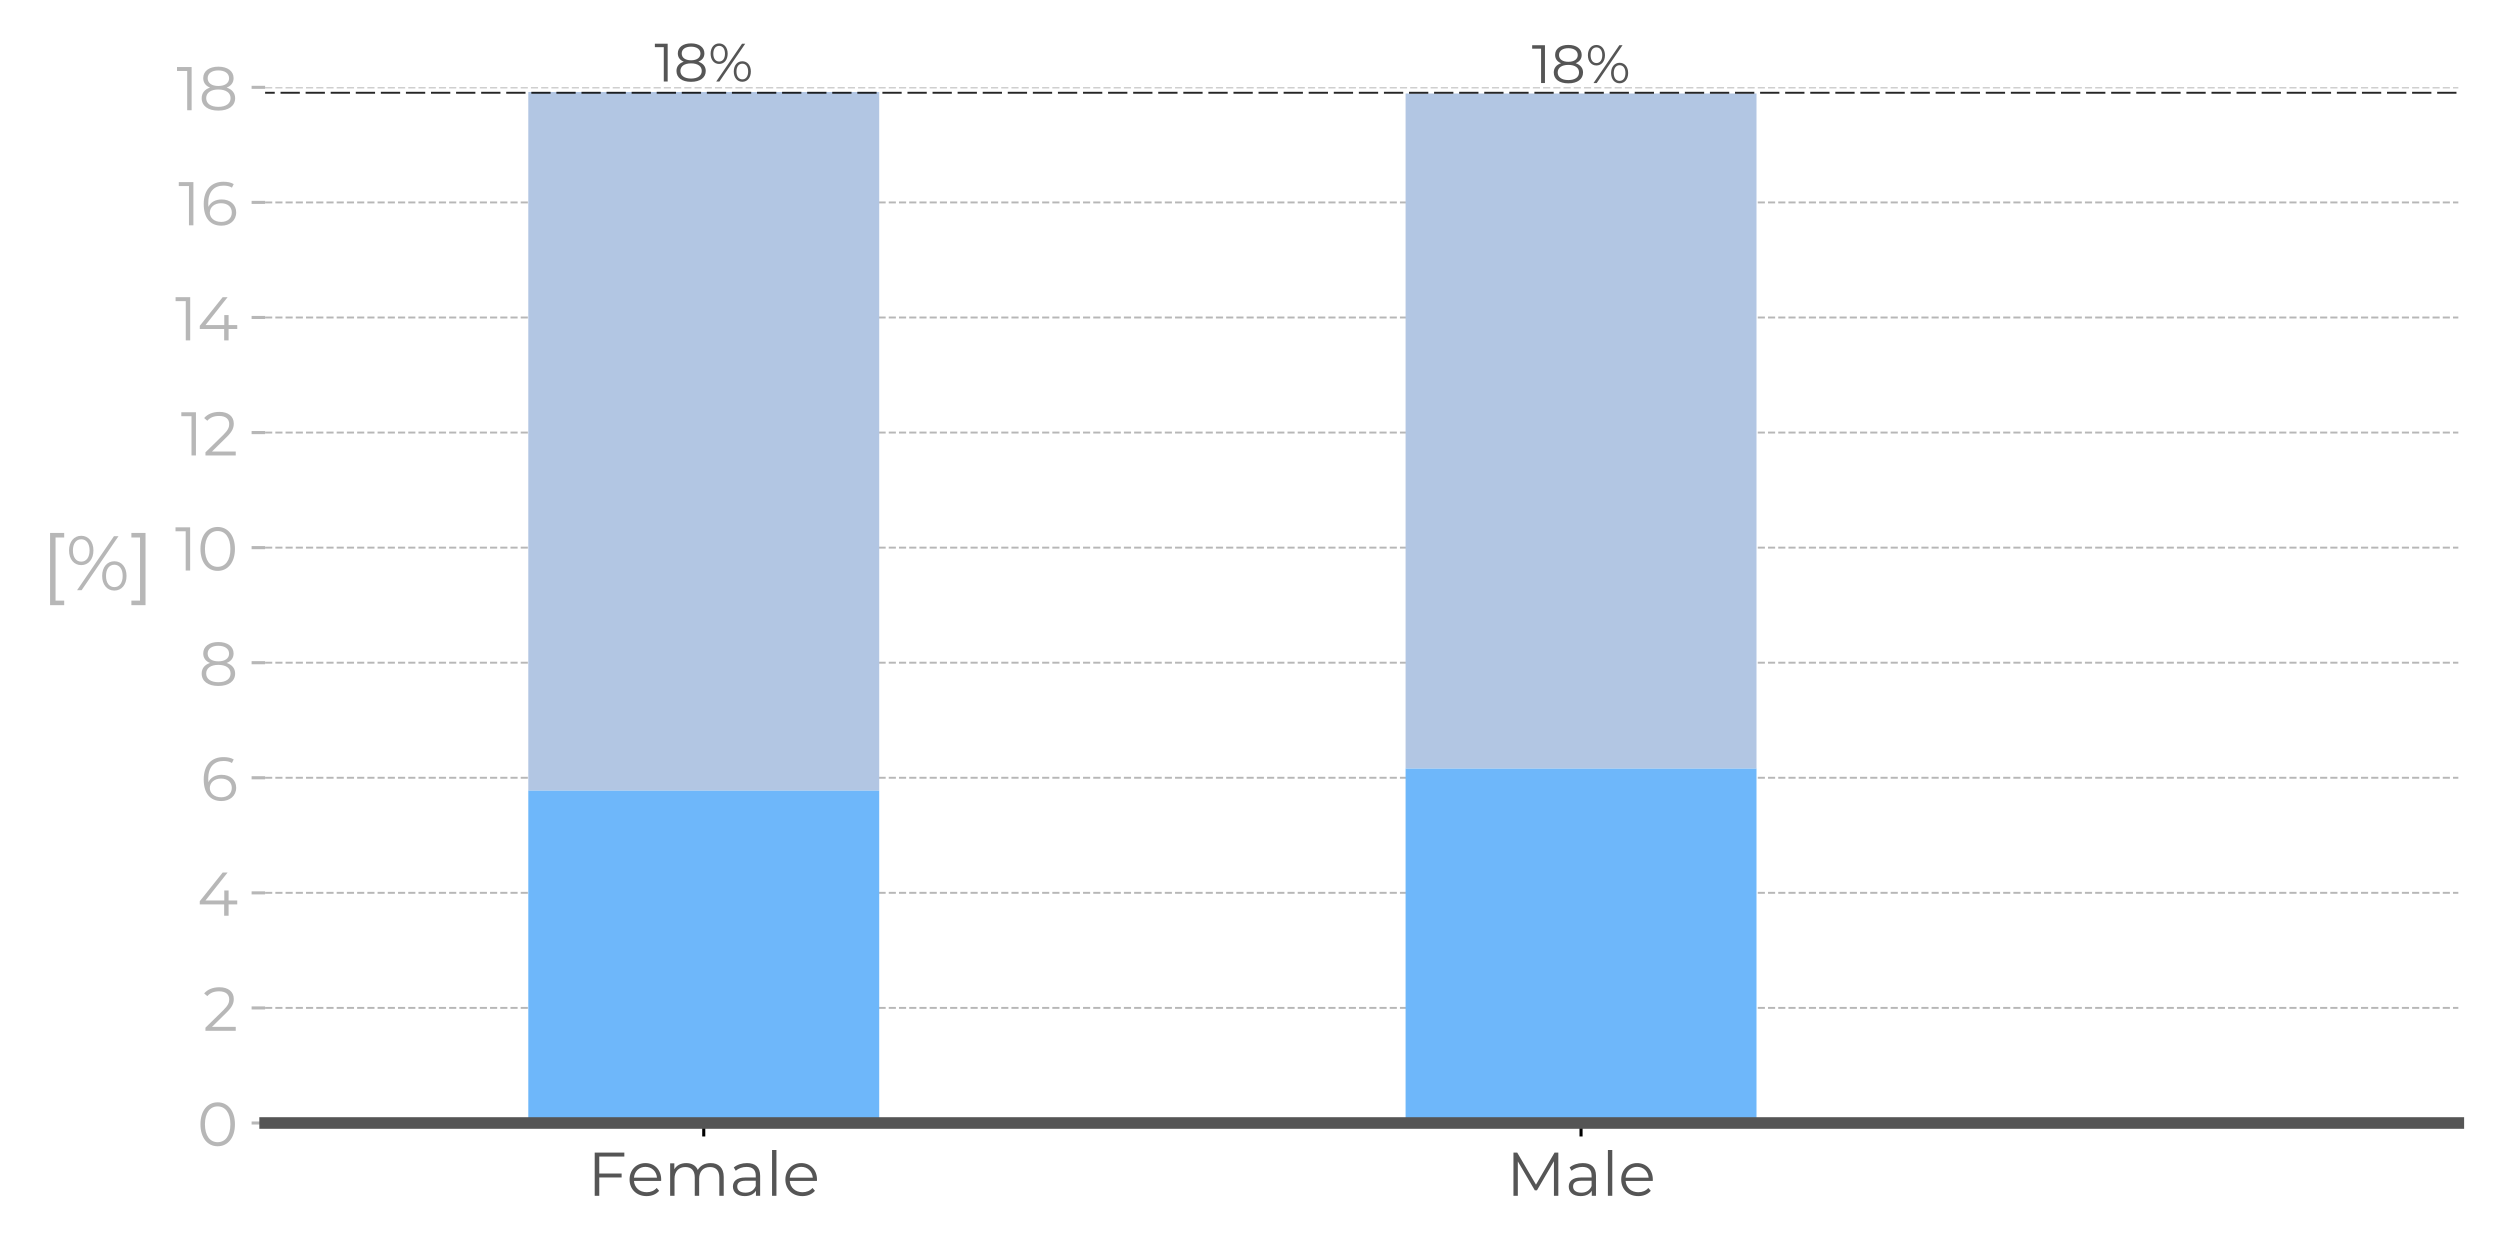
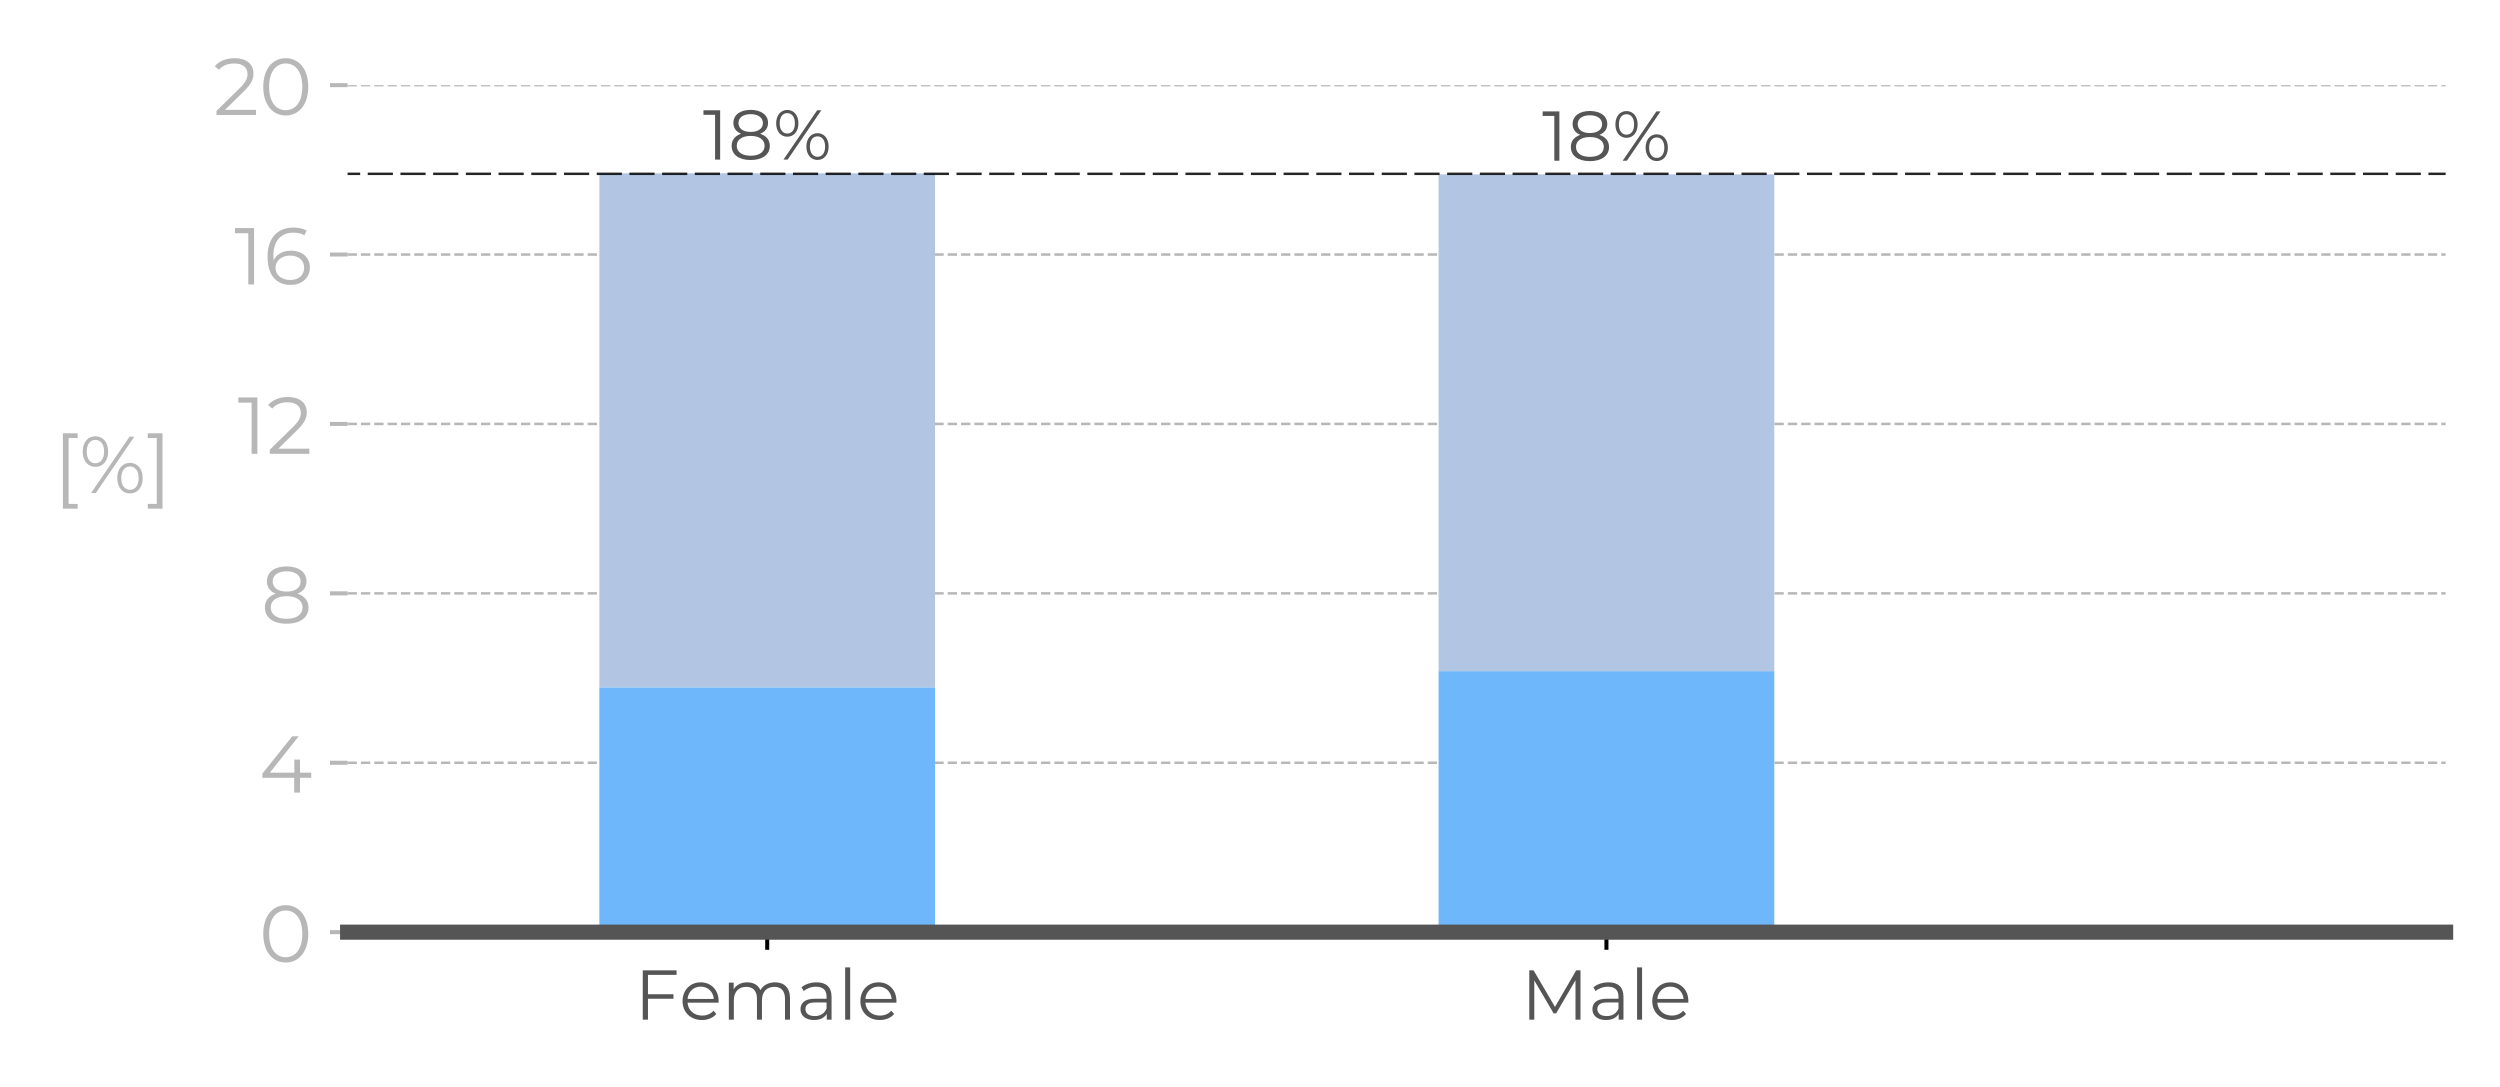
- <svg xmlns="http://www.w3.org/2000/svg" xmlns:xlink="http://www.w3.org/1999/xlink" width="648pt" height="324pt" viewBox="0 0 648 324" version="1.1">
+ <svg xmlns="http://www.w3.org/2000/svg" xmlns:xlink="http://www.w3.org/1999/xlink" width="496.8pt" height="216pt" viewBox="0 0 496.8 216" version="1.1">
  <defs>
    <style type="text/css">*{stroke-linejoin: round; stroke-linecap: butt}</style>
  </defs>
  <g id="figure_1">
    <g id="patch_1">
-       <path d="M 0 324  L 648 324  L 648 0  L 0 0  L 0 324  z " style="fill: none" />
+       <path d="M 0 216  L 496.8 216  L 496.8 0  L 0 0  L 0 216  z " style="fill: none" />
    </g>
    <g id="axes_1">
      <g id="patch_2">
-         <path d="M 68.715 291.08  L 637.2 291.08  L 637.2 22.638  L 68.715 22.638  L 68.715 291.08  z " style="fill: none" />
+         <path d="M 69.075 185.24  L 486 185.24  L 486 16.92  L 69.075 16.92  L 69.075 185.24  z " style="fill: none" />
      </g>
      <g id="matplotlib.axis_1">
        <g id="xtick_1">
          <g id="line2d_1">
            <defs>
-               <path id="mf973f0d31f" d="M 0 0  L 0 3.5  " style="stroke: #000000; stroke-width: 0.8" />
+               <path id="mbec3638c08" d="M 0 0  L 0 3.5  " style="stroke: #000000; stroke-width: 0.8" />
            </defs>
            <g>
-               <use xlink:href="#mf973f0d31f" x="182.412" y="291.08" style="stroke: #000000; stroke-width: 0.8" />
+               <use xlink:href="#mbec3638c08" x="152.46" y="185.24" style="stroke: #000000; stroke-width: 0.8" />
            </g>
          </g>
          <g id="text_1">
-             <g style="fill: #555555" transform="translate(152.3233 309.9525)scale(0.16 -0.16)">
+             <g style="fill: #555555" transform="translate(126.1323 202.6284)scale(0.14 -0.14)">
              <defs>
                <path id="Montserrat-Regular-46" d="M 3802 4070  L 3802 4480  L 730 4480  L 730 0  L 1203 0  L 1203 1901  L 3520 1901  L 3520 2310  L 1203 2310  L 1203 4070  L 3802 4070  z " transform="scale(0.015625)" />
                <path id="Montserrat-Regular-65" d="M 3571 1683  C 3571 2694 2886 3392 1939 3392  C 992 3392 294 2682 294 1683  C 294 685 1011 -32 2061 -32  C 2592 -32 3059 160 3360 518  L 3104 813  C 2848 518 2483 371 2074 371  C 1338 371 800 838 749 1542  L 3565 1542  C 3565 1594 3571 1645 3571 1683  z M 1939 3002  C 2598 3002 3078 2541 3136 1882  L 749 1882  C 806 2541 1286 3002 1939 3002  z " transform="scale(0.015625)" />
                <path id="Montserrat-Regular-6d" d="M 4832 3392  C 4224 3392 3744 3117 3501 2682  C 3296 3155 2861 3392 2304 3392  C 1741 3392 1306 3155 1069 2752  L 1069 3366  L 634 3366  L 634 0  L 1088 0  L 1088 1766  C 1088 2534 1530 2982 2214 2982  C 2829 2982 3187 2618 3187 1907  L 3187 0  L 3642 0  L 3642 1766  C 3642 2534 4077 2982 4768 2982  C 5376 2982 5734 2618 5734 1907  L 5734 0  L 6189 0  L 6189 1952  C 6189 2918 5651 3392 4832 3392  z " transform="scale(0.015625)" />
                <path id="Montserrat-Regular-61" d="M 1811 3392  C 1280 3392 781 3226 442 2938  L 646 2598  C 922 2842 1331 2995 1766 2995  C 2394 2995 2720 2682 2720 2106  L 2720 1901  L 1651 1901  C 685 1901 352 1466 352 947  C 352 365 819 -32 1581 -32  C 2138 -32 2534 179 2739 525  L 2739 0  L 3174 0  L 3174 2086  C 3174 2957 2682 3392 1811 3392  z M 1651 326  C 1114 326 800 570 800 960  C 800 1306 1011 1562 1664 1562  L 2720 1562  L 2720 1011  C 2541 570 2163 326 1651 326  z " transform="scale(0.015625)" />
                <path id="Montserrat-Regular-6c" d="M 634 0  L 1088 0  L 1088 4749  L 634 4749  L 634 0  z " transform="scale(0.015625)" />
              </defs>
              <use xlink:href="#Montserrat-Regular-46" />
              <use xlink:href="#Montserrat-Regular-65" x="63.3" />
              <use xlink:href="#Montserrat-Regular-6d" x="123.7" />
              <use xlink:href="#Montserrat-Regular-61" x="229.8" />
              <use xlink:href="#Montserrat-Regular-6c" x="288.8" />
              <use xlink:href="#Montserrat-Regular-65" x="315.7" />
            </g>
          </g>
        </g>
        <g id="xtick_2">
          <g id="line2d_2">
            <g>
-               <use xlink:href="#mf973f0d31f" x="409.806" y="291.08" style="stroke: #000000; stroke-width: 0.8" />
+               <use xlink:href="#mbec3638c08" x="319.23" y="185.24" style="stroke: #000000; stroke-width: 0.8" />
            </g>
          </g>
          <g id="text_2">
-             <g style="fill: #555555" transform="translate(390.461 309.9525)scale(0.16 -0.16)">
+             <g style="fill: #555555" transform="translate(302.3031 202.6284)scale(0.14 -0.14)">
              <defs>
                <path id="Montserrat-Regular-4d" d="M 4992 4480  L 3066 1158  L 1120 4480  L 730 4480  L 730 0  L 1184 0  L 1184 3565  L 2944 570  L 3168 570  L 4928 3584  L 4928 0  L 5382 0  L 5382 4480  L 4992 4480  z " transform="scale(0.015625)" />
              </defs>
              <use xlink:href="#Montserrat-Regular-4d" />
              <use xlink:href="#Montserrat-Regular-61" x="95.5" />
              <use xlink:href="#Montserrat-Regular-6c" x="154.5" />
              <use xlink:href="#Montserrat-Regular-65" x="181.4" />
            </g>
          </g>
        </g>
      </g>
      <g id="matplotlib.axis_2">
        <g id="ytick_1">
          <g id="line2d_3">
-             <path d="M 68.715 291.08  L 637.2 291.08  " clip-path="url(#pb4b4b63cb8)" style="fill: none; stroke-dasharray: 1.85,0.8; stroke-dashoffset: 0; stroke: #b7b7b7; stroke-width: 0.5" />
+             <path d="M 69.075 185.24  L 486 185.24  " clip-path="url(#peb293f8fa5)" style="fill: none; stroke-dasharray: 1.85,0.8; stroke-dashoffset: 0; stroke: #b7b7b7; stroke-width: 0.5" />
          </g>
          <g id="line2d_4">
            <defs>
-               <path id="m5cafd1a926" d="M 0 0  L -3.5 0  " style="stroke: #b7b7b7; stroke-width: 0.8" />
+               <path id="mca42f16fdb" d="M 0 0  L -3.5 0  " style="stroke: #b7b7b7; stroke-width: 0.8" />
            </defs>
            <g>
-               <use xlink:href="#m5cafd1a926" x="68.715" y="291.08" style="fill: #b7b7b7; stroke: #b7b7b7; stroke-width: 0.8" />
+               <use xlink:href="#mca42f16fdb" x="69.075" y="185.24" style="fill: #b7b7b7; stroke: #b7b7b7; stroke-width: 0.8" />
            </g>
          </g>
          <g id="text_3">
-             <g style="fill: #b7b7b7" transform="translate(51.1225 297.0163)scale(0.16 -0.16)">
+             <g style="fill: #b7b7b7" transform="translate(51.4825 191.1763)scale(0.16 -0.16)">
              <defs>
                <path id="Montserrat-Regular-30" d="M 2118 -38  C 3155 -38 3910 813 3910 2240  C 3910 3667 3155 4518 2118 4518  C 1082 4518 333 3667 333 2240  C 333 813 1082 -38 2118 -38  z M 2118 384  C 1338 384 800 1043 800 2240  C 800 3437 1338 4096 2118 4096  C 2899 4096 3437 3437 3437 2240  C 3437 1043 2899 384 2118 384  z " transform="scale(0.015625)" />
              </defs>
              <use xlink:href="#Montserrat-Regular-30" />
            </g>
          </g>
        </g>
        <g id="ytick_2">
          <g id="line2d_5">
-             <path d="M 68.715 261.253  L 637.2 261.253  " clip-path="url(#pb4b4b63cb8)" style="fill: none; stroke-dasharray: 1.85,0.8; stroke-dashoffset: 0; stroke: #b7b7b7; stroke-width: 0.5" />
+             <path d="M 69.075 151.576  L 486 151.576  " clip-path="url(#peb293f8fa5)" style="fill: none; stroke-dasharray: 1.85,0.8; stroke-dashoffset: 0; stroke: #b7b7b7; stroke-width: 0.5" />
          </g>
          <g id="line2d_6">
            <g>
-               <use xlink:href="#m5cafd1a926" x="68.715" y="261.253" style="fill: #b7b7b7; stroke: #b7b7b7; stroke-width: 0.8" />
+               <use xlink:href="#mca42f16fdb" x="69.075" y="151.576" style="fill: #b7b7b7; stroke: #b7b7b7; stroke-width: 0.8" />
            </g>
          </g>
          <g id="text_4">
-             <g style="fill: #b7b7b7" transform="translate(52.6275 267.1894)scale(0.16 -0.16)">
-               <defs>
-                 <path id="Montserrat-Regular-32" d="M 928 410  L 2451 1907  C 3053 2496 3187 2880 3187 3309  C 3187 4058 2611 4518 1702 4518  C 1018 4518 461 4288 115 3878  L 442 3597  C 736 3936 1139 4096 1664 4096  C 2349 4096 2714 3776 2714 3258  C 2714 2950 2618 2650 2112 2150  L 250 326  L 250 0  L 3392 0  L 3392 410  L 928 410  z " transform="scale(0.015625)" />
-               </defs>
-               <use xlink:href="#Montserrat-Regular-32" />
+             <g style="fill: #b7b7b7" transform="translate(51.5 157.5122)scale(0.16 -0.16)">
+               <defs>
+                 <path id="Montserrat-Regular-34" d="M 4141 1587  L 3245 1587  L 3245 2624  L 2797 2624  L 2797 1587  L 851 1587  L 3142 4480  L 2630 4480  L 256 1510  L 256 1178  L 2784 1178  L 2784 0  L 3245 0  L 3245 1178  L 4141 1178  L 4141 1587  z " transform="scale(0.015625)" />
+               </defs>
+               <use xlink:href="#Montserrat-Regular-34" />
            </g>
          </g>
        </g>
        <g id="ytick_3">
          <g id="line2d_7">
-             <path d="M 68.715 231.426  L 637.2 231.426  " clip-path="url(#pb4b4b63cb8)" style="fill: none; stroke-dasharray: 1.85,0.8; stroke-dashoffset: 0; stroke: #b7b7b7; stroke-width: 0.5" />
+             <path d="M 69.075 117.912  L 486 117.912  " clip-path="url(#peb293f8fa5)" style="fill: none; stroke-dasharray: 1.85,0.8; stroke-dashoffset: 0; stroke: #b7b7b7; stroke-width: 0.5" />
          </g>
          <g id="line2d_8">
            <g>
-               <use xlink:href="#m5cafd1a926" x="68.715" y="231.426" style="fill: #b7b7b7; stroke: #b7b7b7; stroke-width: 0.8" />
+               <use xlink:href="#mca42f16fdb" x="69.075" y="117.912" style="fill: #b7b7b7; stroke: #b7b7b7; stroke-width: 0.8" />
            </g>
          </g>
          <g id="text_5">
-             <g style="fill: #b7b7b7" transform="translate(51.14 237.3626)scale(0.16 -0.16)">
-               <defs>
-                 <path id="Montserrat-Regular-34" d="M 4141 1587  L 3245 1587  L 3245 2624  L 2797 2624  L 2797 1587  L 851 1587  L 3142 4480  L 2630 4480  L 256 1510  L 256 1178  L 2784 1178  L 2784 0  L 3245 0  L 3245 1178  L 4141 1178  L 4141 1587  z " transform="scale(0.015625)" />
-               </defs>
-               <use xlink:href="#Montserrat-Regular-34" />
+             <g style="fill: #b7b7b7" transform="translate(51.8675 123.8482)scale(0.16 -0.16)">
+               <defs>
+                 <path id="Montserrat-Regular-38" d="M 2899 2349  C 3360 2528 3616 2867 3616 3334  C 3616 4064 2982 4518 2035 4518  C 1088 4518 467 4064 467 3334  C 467 2867 717 2528 1171 2349  C 614 2163 307 1786 307 1248  C 307 454 960 -38 2035 -38  C 3104 -38 3776 454 3776 1248  C 3776 1779 3462 2163 2899 2349  z M 928 3322  C 928 3821 1357 4128 2035 4128  C 2707 4128 3149 3821 3149 3315  C 3149 2829 2733 2515 2035 2515  C 1338 2515 928 2829 928 3322  z M 2035 352  C 1242 352 774 698 774 1254  C 774 1805 1242 2150 2035 2150  C 2829 2150 3302 1805 3302 1254  C 3302 698 2829 352 2035 352  z " transform="scale(0.015625)" />
+               </defs>
+               <use xlink:href="#Montserrat-Regular-38" />
            </g>
          </g>
        </g>
        <g id="ytick_4">
          <g id="line2d_9">
-             <path d="M 68.715 201.599  L 637.2 201.599  " clip-path="url(#pb4b4b63cb8)" style="fill: none; stroke-dasharray: 1.85,0.8; stroke-dashoffset: 0; stroke: #b7b7b7; stroke-width: 0.5" />
+             <path d="M 69.075 84.248  L 486 84.248  " clip-path="url(#peb293f8fa5)" style="fill: none; stroke-dasharray: 1.85,0.8; stroke-dashoffset: 0; stroke: #b7b7b7; stroke-width: 0.5" />
          </g>
          <g id="line2d_10">
            <g>
-               <use xlink:href="#m5cafd1a926" x="68.715" y="201.599" style="fill: #b7b7b7; stroke: #b7b7b7; stroke-width: 0.8" />
+               <use xlink:href="#mca42f16fdb" x="69.075" y="84.248" style="fill: #b7b7b7; stroke: #b7b7b7; stroke-width: 0.8" />
            </g>
          </g>
          <g id="text_6">
-             <g style="fill: #b7b7b7" transform="translate(51.97 207.5357)scale(0.16 -0.16)">
-               <defs>
-                 <path id="Montserrat-Regular-36" d="M 2189 2682  C 1568 2682 1043 2406 819 1914  C 806 2048 800 2176 800 2278  C 800 3494 1421 4115 2387 4115  C 2720 4115 3027 4058 3258 3904  L 3443 4275  C 3162 4448 2784 4518 2381 4518  C 1165 4518 333 3725 333 2202  C 333 787 979 -38 2170 -38  C 3040 -38 3699 499 3699 1338  C 3699 2157 3078 2682 2189 2682  z M 2150 352  C 1376 352 966 819 966 1312  C 966 1869 1434 2291 2118 2291  C 2810 2291 3245 1914 3245 1325  C 3245 730 2797 352 2150 352  z " transform="scale(0.015625)" />
-               </defs>
-               <use xlink:href="#Montserrat-Regular-36" />
+             <g style="fill: #b7b7b7" transform="translate(47.2125 90.18425)scale(0.16 -0.16)">
+               <defs>
+                 <path id="Montserrat-Regular-31" d="M 58 4480  L 58 4070  L 1114 4070  L 1114 0  L 1574 0  L 1574 4480  L 58 4480  z " transform="scale(0.015625)" />
+                 <path id="Montserrat-Regular-32" d="M 928 410  L 2451 1907  C 3053 2496 3187 2880 3187 3309  C 3187 4058 2611 4518 1702 4518  C 1018 4518 461 4288 115 3878  L 442 3597  C 736 3936 1139 4096 1664 4096  C 2349 4096 2714 3776 2714 3258  C 2714 2950 2618 2650 2112 2150  L 250 326  L 250 0  L 3392 0  L 3392 410  L 928 410  z " transform="scale(0.015625)" />
+               </defs>
+               <use xlink:href="#Montserrat-Regular-31" />
+               <use xlink:href="#Montserrat-Regular-32" x="36.1" />
            </g>
          </g>
        </g>
        <g id="ytick_5">
          <g id="line2d_11">
-             <path d="M 68.715 171.773  L 637.2 171.773  " clip-path="url(#pb4b4b63cb8)" style="fill: none; stroke-dasharray: 1.85,0.8; stroke-dashoffset: 0; stroke: #b7b7b7; stroke-width: 0.5" />
+             <path d="M 69.075 50.584  L 486 50.584  " clip-path="url(#peb293f8fa5)" style="fill: none; stroke-dasharray: 1.85,0.8; stroke-dashoffset: 0; stroke: #b7b7b7; stroke-width: 0.5" />
          </g>
          <g id="line2d_12">
            <g>
-               <use xlink:href="#m5cafd1a926" x="68.715" y="171.773" style="fill: #b7b7b7; stroke: #b7b7b7; stroke-width: 0.8" />
+               <use xlink:href="#mca42f16fdb" x="69.075" y="50.584" style="fill: #b7b7b7; stroke: #b7b7b7; stroke-width: 0.8" />
            </g>
          </g>
          <g id="text_7">
-             <g style="fill: #b7b7b7" transform="translate(51.5075 177.7089)scale(0.16 -0.16)">
-               <defs>
-                 <path id="Montserrat-Regular-38" d="M 2899 2349  C 3360 2528 3616 2867 3616 3334  C 3616 4064 2982 4518 2035 4518  C 1088 4518 467 4064 467 3334  C 467 2867 717 2528 1171 2349  C 614 2163 307 1786 307 1248  C 307 454 960 -38 2035 -38  C 3104 -38 3776 454 3776 1248  C 3776 1779 3462 2163 2899 2349  z M 928 3322  C 928 3821 1357 4128 2035 4128  C 2707 4128 3149 3821 3149 3315  C 3149 2829 2733 2515 2035 2515  C 1338 2515 928 2829 928 3322  z M 2035 352  C 1242 352 774 698 774 1254  C 774 1805 1242 2150 2035 2150  C 2829 2150 3302 1805 3302 1254  C 3302 698 2829 352 2035 352  z " transform="scale(0.015625)" />
-               </defs>
-               <use xlink:href="#Montserrat-Regular-38" />
+             <g style="fill: #b7b7b7" transform="translate(46.555 56.52025)scale(0.16 -0.16)">
+               <defs>
+                 <path id="Montserrat-Regular-36" d="M 2189 2682  C 1568 2682 1043 2406 819 1914  C 806 2048 800 2176 800 2278  C 800 3494 1421 4115 2387 4115  C 2720 4115 3027 4058 3258 3904  L 3443 4275  C 3162 4448 2784 4518 2381 4518  C 1165 4518 333 3725 333 2202  C 333 787 979 -38 2170 -38  C 3040 -38 3699 499 3699 1338  C 3699 2157 3078 2682 2189 2682  z M 2150 352  C 1376 352 966 819 966 1312  C 966 1869 1434 2291 2118 2291  C 2810 2291 3245 1914 3245 1325  C 3245 730 2797 352 2150 352  z " transform="scale(0.015625)" />
+               </defs>
+               <use xlink:href="#Montserrat-Regular-31" />
+               <use xlink:href="#Montserrat-Regular-36" x="36.1" />
            </g>
          </g>
        </g>
        <g id="ytick_6">
          <g id="line2d_13">
-             <path d="M 68.715 141.946  L 637.2 141.946  " clip-path="url(#pb4b4b63cb8)" style="fill: none; stroke-dasharray: 1.85,0.8; stroke-dashoffset: 0; stroke: #b7b7b7; stroke-width: 0.5" />
+             <path d="M 69.075 16.92  L 486 16.92  " clip-path="url(#peb293f8fa5)" style="fill: none; stroke-dasharray: 1.85,0.8; stroke-dashoffset: 0; stroke: #b7b7b7; stroke-width: 0.5" />
          </g>
          <g id="line2d_14">
            <g>
-               <use xlink:href="#m5cafd1a926" x="68.715" y="141.946" style="fill: #b7b7b7; stroke: #b7b7b7; stroke-width: 0.8" />
+               <use xlink:href="#mca42f16fdb" x="69.075" y="16.92" style="fill: #b7b7b7; stroke: #b7b7b7; stroke-width: 0.8" />
            </g>
          </g>
          <g id="text_8">
-             <g style="fill: #b7b7b7" transform="translate(45.3475 147.882)scale(0.16 -0.16)">
-               <defs>
-                 <path id="Montserrat-Regular-31" d="M 58 4480  L 58 4070  L 1114 4070  L 1114 0  L 1574 0  L 1574 4480  L 58 4480  z " transform="scale(0.015625)" />
-               </defs>
-               <use xlink:href="#Montserrat-Regular-31" />
-               <use xlink:href="#Montserrat-Regular-30" x="36.1" />
-             </g>
-           </g>
-         </g>
-         <g id="ytick_7">
-           <g id="line2d_15">
-             <path d="M 68.715 112.119  L 637.2 112.119  " clip-path="url(#pb4b4b63cb8)" style="fill: none; stroke-dasharray: 1.85,0.8; stroke-dashoffset: 0; stroke: #b7b7b7; stroke-width: 0.5" />
-           </g>
-           <g id="line2d_16">
-             <g>
-               <use xlink:href="#m5cafd1a926" x="68.715" y="112.119" style="fill: #b7b7b7; stroke: #b7b7b7; stroke-width: 0.8" />
-             </g>
-           </g>
-           <g id="text_9">
-             <g style="fill: #b7b7b7" transform="translate(46.8525 118.0552)scale(0.16 -0.16)">
-               <use xlink:href="#Montserrat-Regular-31" />
-               <use xlink:href="#Montserrat-Regular-32" x="36.1" />
-             </g>
-           </g>
-         </g>
-         <g id="ytick_8">
-           <g id="line2d_17">
-             <path d="M 68.715 82.292  L 637.2 82.292  " clip-path="url(#pb4b4b63cb8)" style="fill: none; stroke-dasharray: 1.85,0.8; stroke-dashoffset: 0; stroke: #b7b7b7; stroke-width: 0.5" />
-           </g>
-           <g id="line2d_18">
-             <g>
-               <use xlink:href="#m5cafd1a926" x="68.715" y="82.292" style="fill: #b7b7b7; stroke: #b7b7b7; stroke-width: 0.8" />
-             </g>
-           </g>
-           <g id="text_10">
-             <g style="fill: #b7b7b7" transform="translate(45.365 88.22832)scale(0.16 -0.16)">
-               <use xlink:href="#Montserrat-Regular-31" />
-               <use xlink:href="#Montserrat-Regular-34" x="36.1" />
-             </g>
-           </g>
-         </g>
-         <g id="ytick_9">
-           <g id="line2d_19">
-             <path d="M 68.715 52.465  L 637.2 52.465  " clip-path="url(#pb4b4b63cb8)" style="fill: none; stroke-dasharray: 1.85,0.8; stroke-dashoffset: 0; stroke: #b7b7b7; stroke-width: 0.5" />
-           </g>
-           <g id="line2d_20">
-             <g>
-               <use xlink:href="#m5cafd1a926" x="68.715" y="52.465" style="fill: #b7b7b7; stroke: #b7b7b7; stroke-width: 0.8" />
-             </g>
-           </g>
-           <g id="text_11">
-             <g style="fill: #b7b7b7" transform="translate(46.195 58.40148)scale(0.16 -0.16)">
-               <use xlink:href="#Montserrat-Regular-31" />
-               <use xlink:href="#Montserrat-Regular-36" x="36.1" />
-             </g>
-           </g>
-         </g>
-         <g id="ytick_10">
-           <g id="line2d_21">
-             <path d="M 68.715 22.638  L 637.2 22.638  " clip-path="url(#pb4b4b63cb8)" style="fill: none; stroke-dasharray: 1.85,0.8; stroke-dashoffset: 0; stroke: #b7b7b7; stroke-width: 0.5" />
-           </g>
-           <g id="line2d_22">
-             <g>
-               <use xlink:href="#m5cafd1a926" x="68.715" y="22.638" style="fill: #b7b7b7; stroke: #b7b7b7; stroke-width: 0.8" />
-             </g>
-           </g>
-           <g id="text_12">
-             <g style="fill: #b7b7b7" transform="translate(45.7325 28.57463)scale(0.16 -0.16)">
-               <use xlink:href="#Montserrat-Regular-31" />
-               <use xlink:href="#Montserrat-Regular-38" x="36.1" />
-             </g>
-           </g>
-         </g>
-         <g id="text_13">
-           <g style="fill: #b7b7b7" transform="translate(10.6975 152.9779)scale(0.2 -0.2)">
+             <g style="fill: #b7b7b7" transform="translate(42.395 22.85625)scale(0.16 -0.16)">
+               <use xlink:href="#Montserrat-Regular-32" />
+               <use xlink:href="#Montserrat-Regular-30" x="56.8" />
+             </g>
+           </g>
+         </g>
+         <g id="text_9">
+           <g style="fill: #b7b7b7" transform="translate(10.675 97.975)scale(0.16 -0.16)">
            <defs>
              <path id="Montserrat-Regular-5b" d="M 730 -1242  L 1901 -1242  L 1901 -864  L 1184 -864  L 1184 4371  L 1901 4371  L 1901 4749  L 730 4749  L 730 -1242  z " transform="scale(0.015625)" />
              <path id="Montserrat-Regular-25" d="M 1280 2080  C 1875 2080 2291 2560 2291 3296  C 2291 4032 1875 4512 1280 4512  C 678 4512 269 4026 269 3296  C 269 2566 678 2080 1280 2080  z M 934 0  L 1312 0  L 4371 4480  L 3994 4480  L 934 0  z M 1280 2368  C 858 2368 589 2720 589 3296  C 589 3872 858 4224 1280 4224  C 1696 4224 1971 3878 1971 3296  C 1971 2714 1696 2368 1280 2368  z M 4026 -32  C 4627 -32 5037 454 5037 1184  C 5037 1914 4627 2400 4026 2400  C 3430 2400 3014 1914 3014 1184  C 3014 454 3430 -32 4026 -32  z M 4026 256  C 3610 256 3334 602 3334 1184  C 3334 1766 3610 2112 4026 2112  C 4448 2112 4717 1760 4717 1184  C 4717 608 4448 256 4026 256  z " transform="scale(0.015625)" />
              <path id="Montserrat-Regular-5d" d="M 1306 -1242  L 1306 4749  L 134 4749  L 134 4371  L 851 4371  L 851 -864  L 134 -864  L 134 -1242  L 1306 -1242  z " transform="scale(0.015625)" />
            </defs>
            <use xlink:href="#Montserrat-Regular-5b" />
            <use xlink:href="#Montserrat-Regular-25" x="31.8" />
            <use xlink:href="#Montserrat-Regular-5d" x="114.7" />
          </g>
        </g>
      </g>
      <g id="patch_3">
-         <path d="M 136.933 291.08  L 227.891 291.08  L 227.891 204.875  L 136.933 204.875  z " clip-path="url(#pb4b4b63cb8)" style="fill: #6eb7fa" />
+         <path d="M 119.106 185.24  L 185.814 185.24  L 185.814 136.593  L 119.106 136.593  z " clip-path="url(#peb293f8fa5)" style="fill: #6eb7fa" />
      </g>
      <g id="patch_4">
-         <path d="M 364.327 291.08  L 455.285 291.08  L 455.285 199.168  L 364.327 199.168  z " clip-path="url(#pb4b4b63cb8)" style="fill: #6eb7fa" />
+         <path d="M 285.876 185.24  L 352.584 185.24  L 352.584 133.372  L 285.876 133.372  z " clip-path="url(#peb293f8fa5)" style="fill: #6eb7fa" />
      </g>
      <g id="patch_5">
-         <path d="M 136.933 204.875  L 227.891 204.875  L 227.891 23.845  L 136.933 23.845  z " clip-path="url(#pb4b4b63cb8)" style="fill: #b2c6e3" />
+         <path d="M 119.106 136.593  L 185.814 136.593  L 185.814 34.433  L 119.106 34.433  z " clip-path="url(#peb293f8fa5)" style="fill: #b2c6e3" />
      </g>
      <g id="patch_6">
-         <path d="M 364.327 199.168  L 455.285 199.168  L 455.285 24.239  L 364.327 24.239  z " clip-path="url(#pb4b4b63cb8)" style="fill: #b2c6e3" />
-       </g>
-       <g id="text_14">
-         <g style="fill: #555555" transform="translate(169.6162 21.12837)scale(0.14 -0.14)">
+         <path d="M 285.876 133.372  L 352.584 133.372  L 352.584 34.656  L 285.876 34.656  z " clip-path="url(#peb293f8fa5)" style="fill: #b2c6e3" />
+       </g>
+       <g id="text_10">
+         <g style="fill: #555555" transform="translate(139.6642 31.71619)scale(0.14 -0.14)">
          <use xlink:href="#Montserrat-Regular-31" />
          <use xlink:href="#Montserrat-Regular-38" x="36.1" />
          <use xlink:href="#Montserrat-Regular-25" x="99.9" />
        </g>
      </g>
-       <g id="text_15">
-         <g style="fill: #555555" transform="translate(397.0102 21.52255)scale(0.14 -0.14)">
+       <g id="text_11">
+         <g style="fill: #555555" transform="translate(306.4342 31.93863)scale(0.14 -0.14)">
          <use xlink:href="#Montserrat-Regular-31" />
          <use xlink:href="#Montserrat-Regular-38" x="36.1" />
          <use xlink:href="#Montserrat-Regular-25" x="99.9" />
        </g>
      </g>
-       <g id="line2d_23">
-         <path d="M 68.715 291.08  L 637.2 291.08  " style="fill: none; stroke: #555555; stroke-width: 3; stroke-linecap: square" />
-       </g>
-       <g id="line2d_24">
-         <path d="M 68.715 24.042  L 637.2 24.042  " clip-path="url(#pb4b4b63cb8)" style="fill: none; stroke-dasharray: 5,1.5; stroke-dashoffset: 2.5; stroke: #000000; stroke-opacity: 0.85; stroke-width: 0.5" />
+       <g id="line2d_15">
+         <path d="M 69.075 185.24  L 486 185.24  " style="fill: none; stroke: #555555; stroke-width: 3; stroke-linecap: square" />
+       </g>
+       <g id="line2d_16">
+         <path d="M 69.075 34.544  L 486 34.544  " clip-path="url(#peb293f8fa5)" style="fill: none; stroke-dasharray: 5,1.5; stroke-dashoffset: 2.5; stroke: #000000; stroke-opacity: 0.85; stroke-width: 0.5" />
      </g>
    </g>
  </g>
  <defs>
-     <clipPath id="pb4b4b63cb8">
-       <rect x="68.715" y="22.638" width="568.485" height="268.442" />
+     <clipPath id="peb293f8fa5">
+       <rect x="69.075" y="16.92" width="416.925" height="168.32" />
    </clipPath>
  </defs>
</svg>
